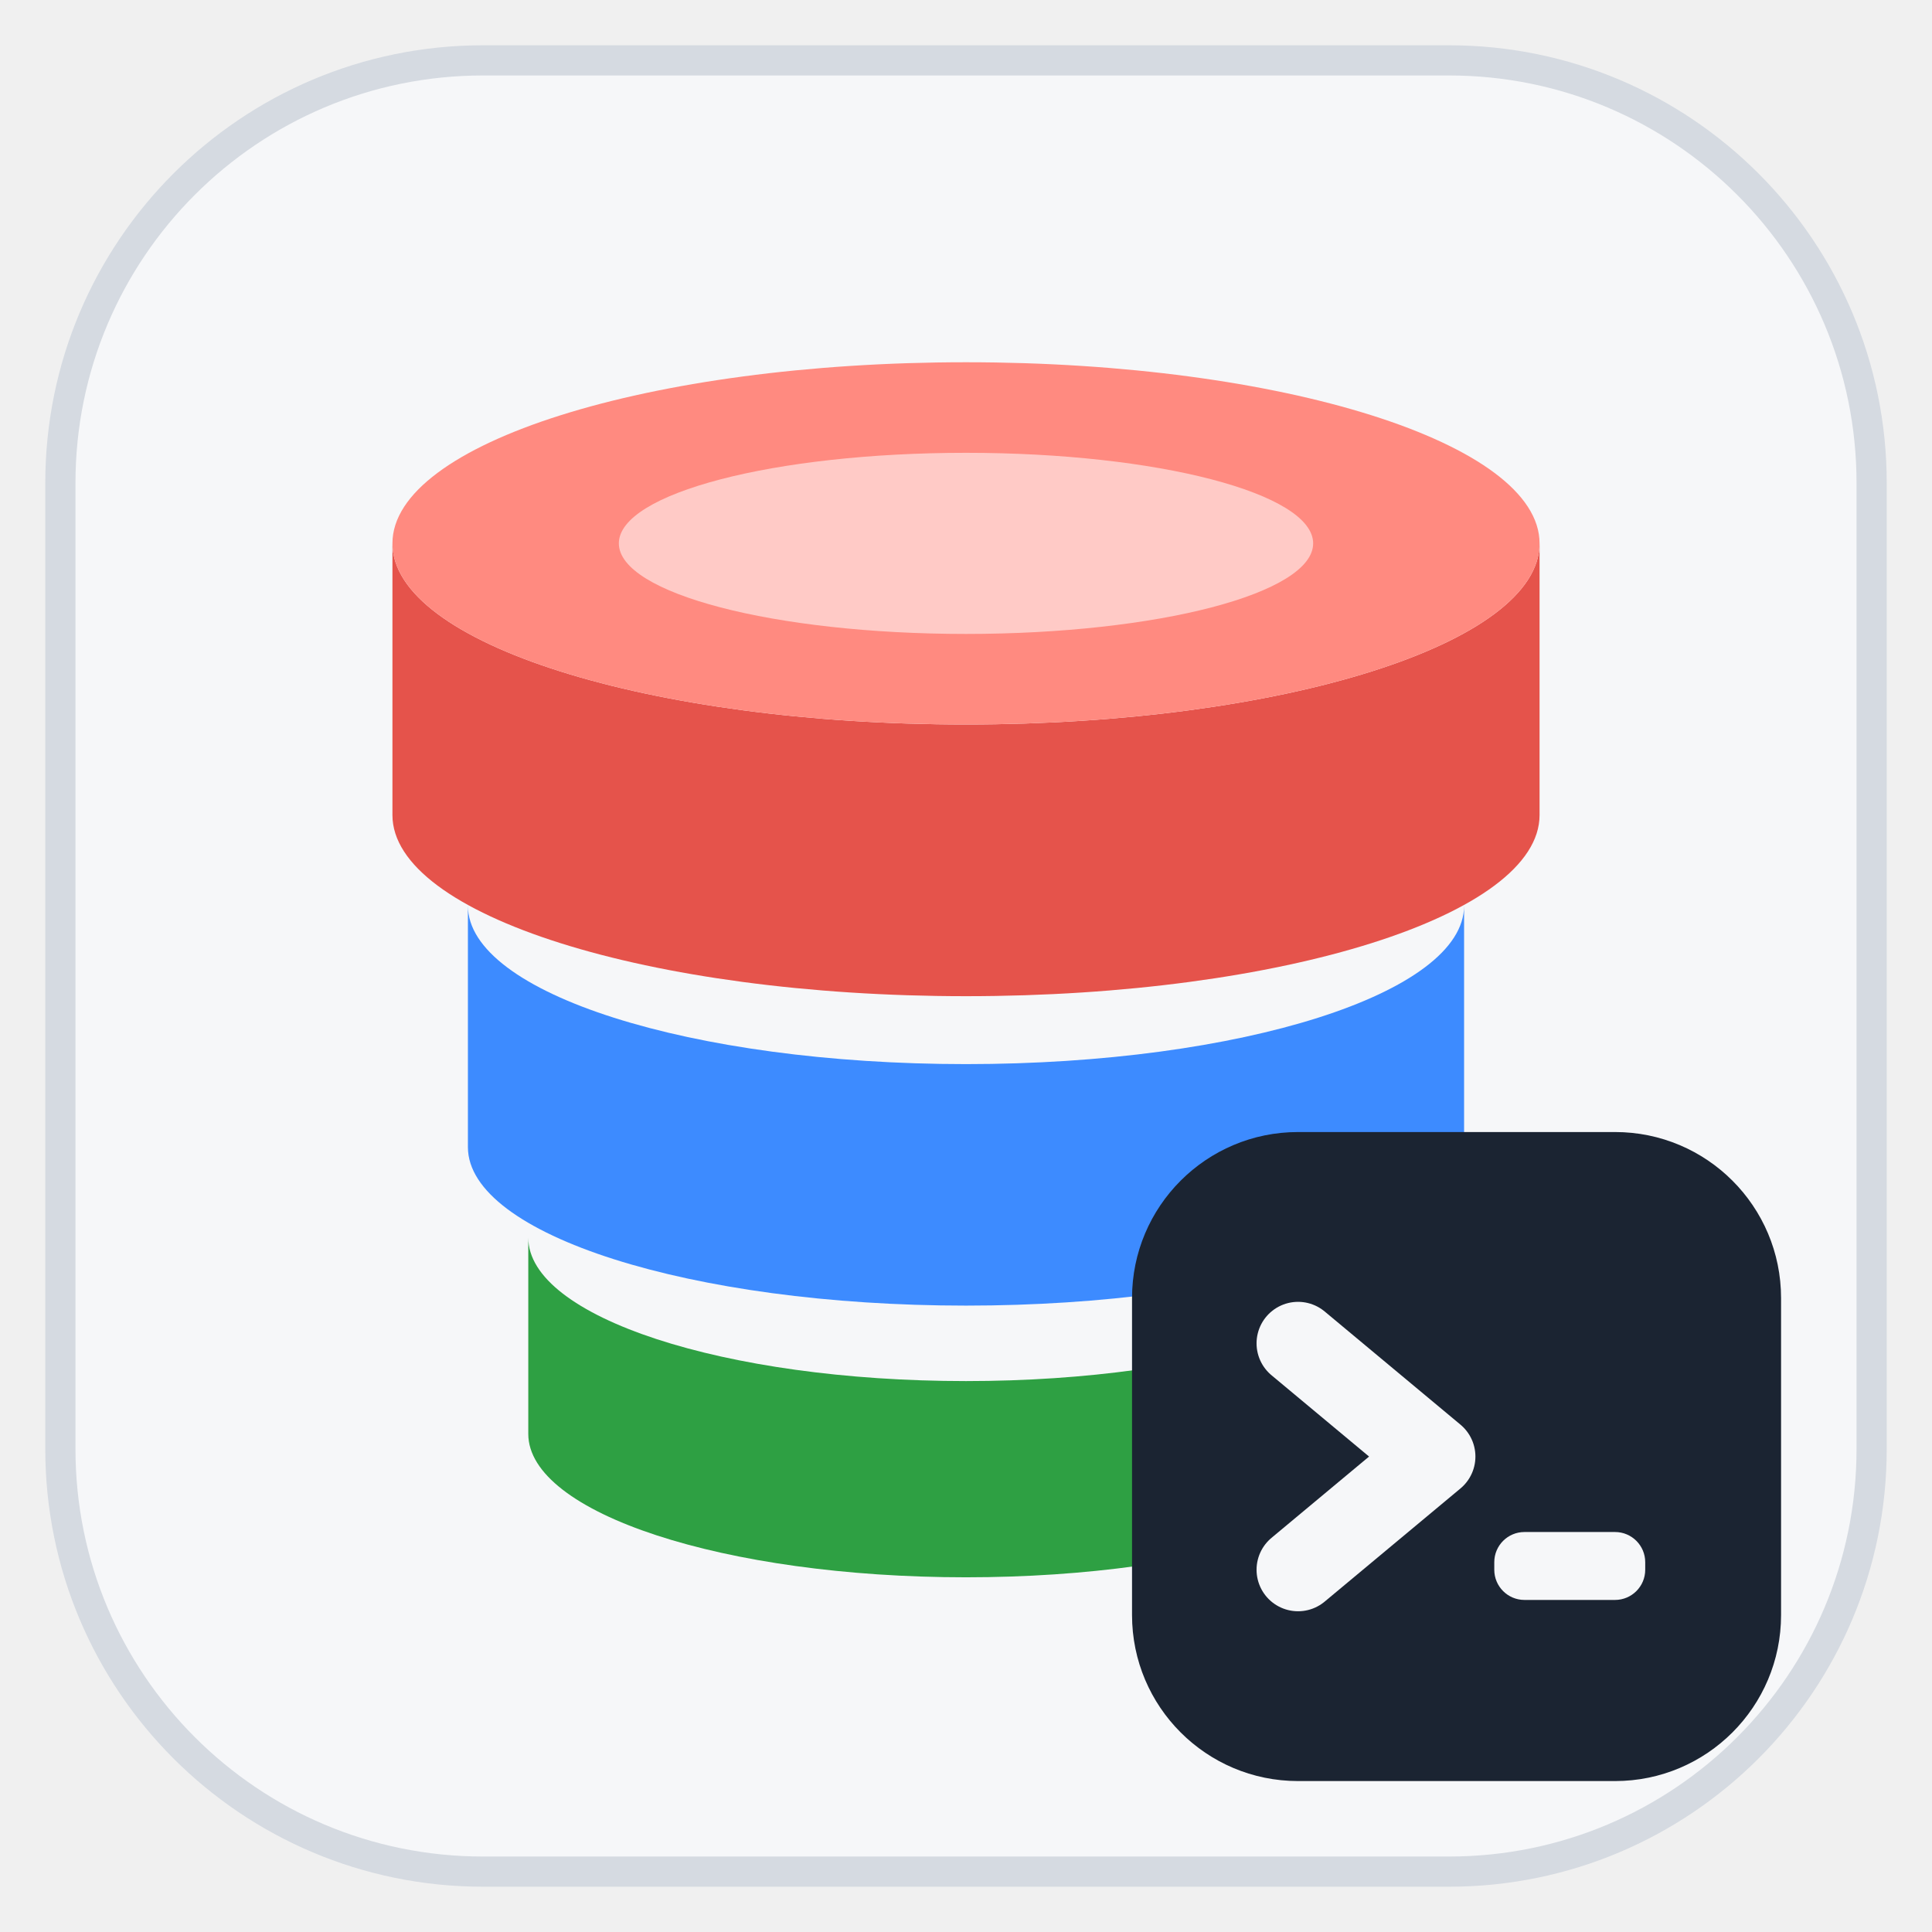
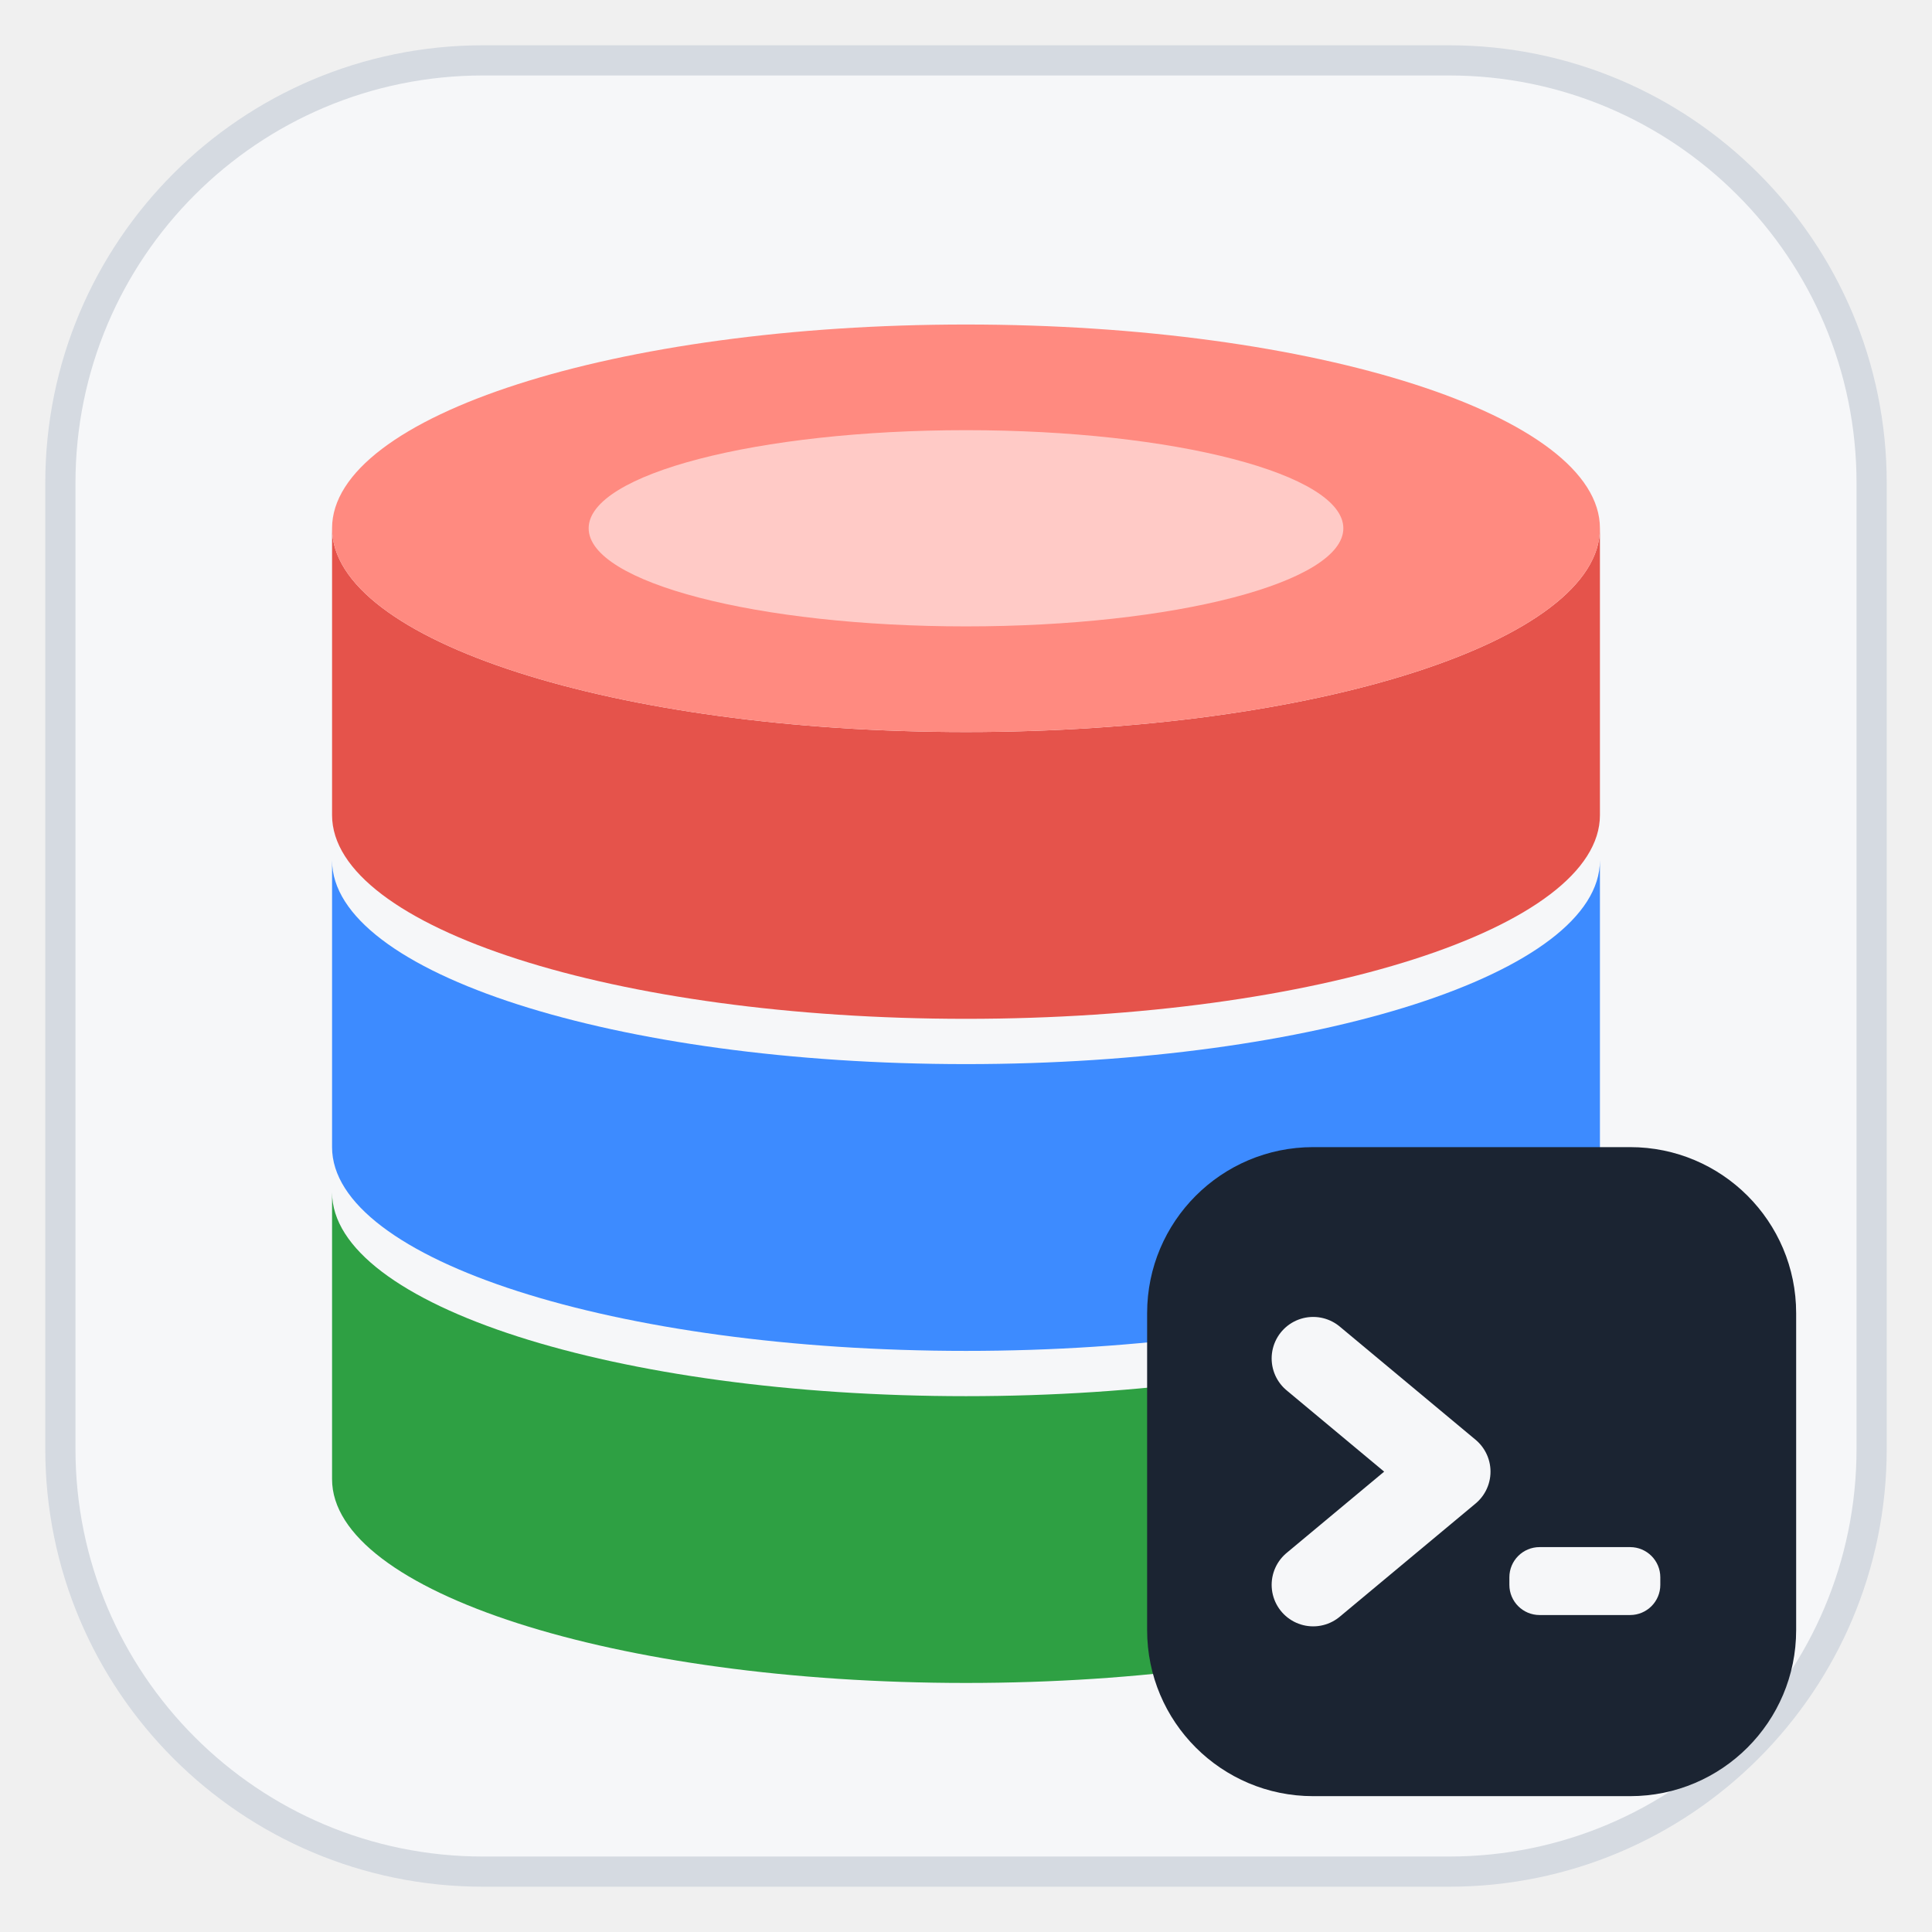
<svg xmlns="http://www.w3.org/2000/svg" viewBox="0 0 256 256" width="256" height="256">
  <rect x="8" y="8" width="240" height="240" rx="56" fill="#F6F7F9" />
  <rect x="8" y="8" width="240" height="240" rx="56" fill="none" stroke="#D5DAE1" stroke-width="4" />
  <g>
-     <path d="M70 164 V190 A58 19 0 0 0 186 190 V164 A58 19 0 0 1 70 164Z" fill="#2EA043" />
-     <path d="M62 120 V152 A66 21 0 0 0 194 152 V120 A66 21 0 0 1 62 120Z" fill="#3D8BFF" />
-     <path d="M52 72 V108 A76 24 0 0 0 204 108 V72 A76 24 0 0 1 52 72Z" fill="#E5534B" />
-     <ellipse cx="128" cy="72" rx="76" ry="24" fill="#FF8A80" />
-     <ellipse cx="128" cy="72" rx="46" ry="12" fill="#FFFFFF" opacity="0.55" />
+     <path d="M44 158 V196 A84 27 0 0 0 212 196 V158 A84 27 0 0 1 44 158Z" fill="#2EA043" />
+     <path d="M44 114 V152 A84 27 0 0 0 212 152 V114 A84 27 0 0 1 44 114Z" fill="#3D8BFF" />
+     <path d="M44 70 V108 A84 27 0 0 0 212 108 V70 A84 27 0 0 1 44 70Z" fill="#E5534B" />
+     <ellipse cx="128" cy="70" rx="84" ry="27" fill="#FF8A80" />
+     <ellipse cx="128" cy="70" rx="50" ry="13" fill="#FFFFFF" opacity="0.55" />
  </g>
  <g>
-     <rect x="150" y="150" width="86" height="86" rx="22" fill="#1B2432" />
-     <path d="M172 178 L190 193 L172 208" fill="none" stroke="#F6F7F9" stroke-width="11" stroke-linecap="round" stroke-linejoin="round" />
-     <rect x="198" y="203" width="20" height="9" rx="4" fill="#F6F7F9" />
+     <rect x="152" y="152" width="86" height="86" rx="22" fill="#1B2432" />
+     <path d="M174 180 L192 195 L174 210" fill="none" stroke="#F6F7F9" stroke-width="11" stroke-linecap="round" stroke-linejoin="round" />
+     <rect x="200" y="205" width="20" height="9" rx="4" fill="#F6F7F9" />
  </g>
</svg>
